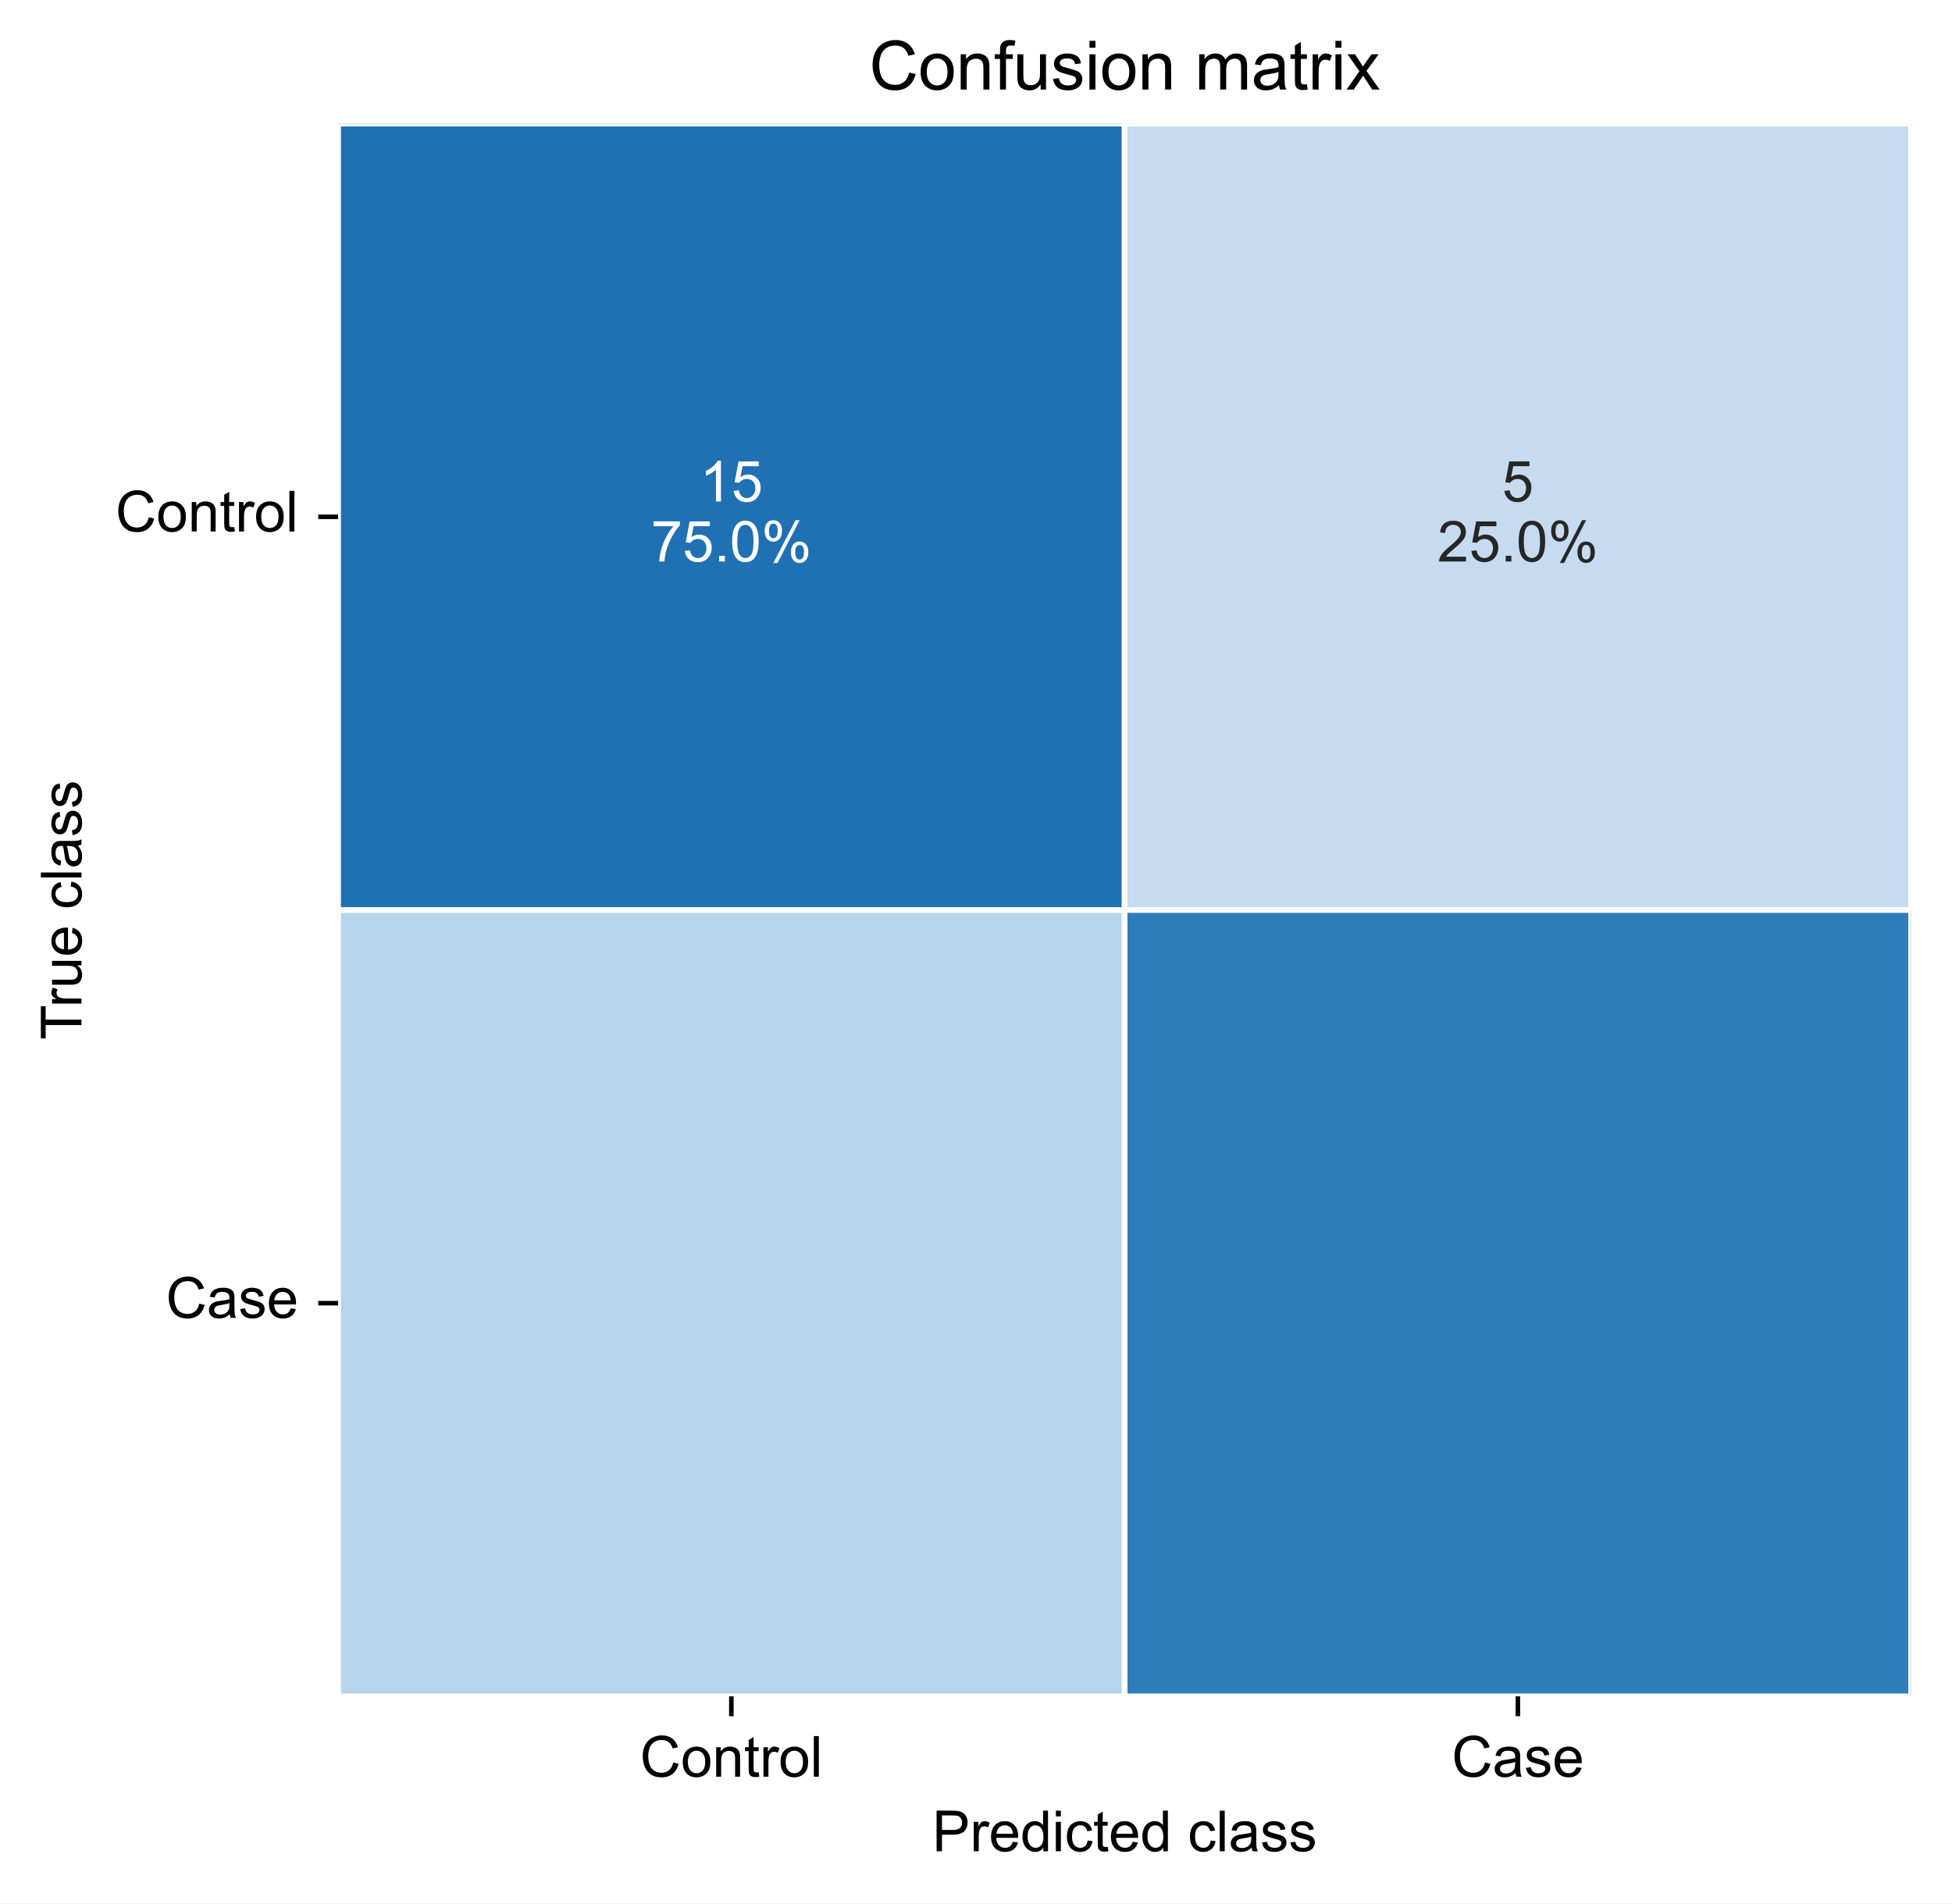
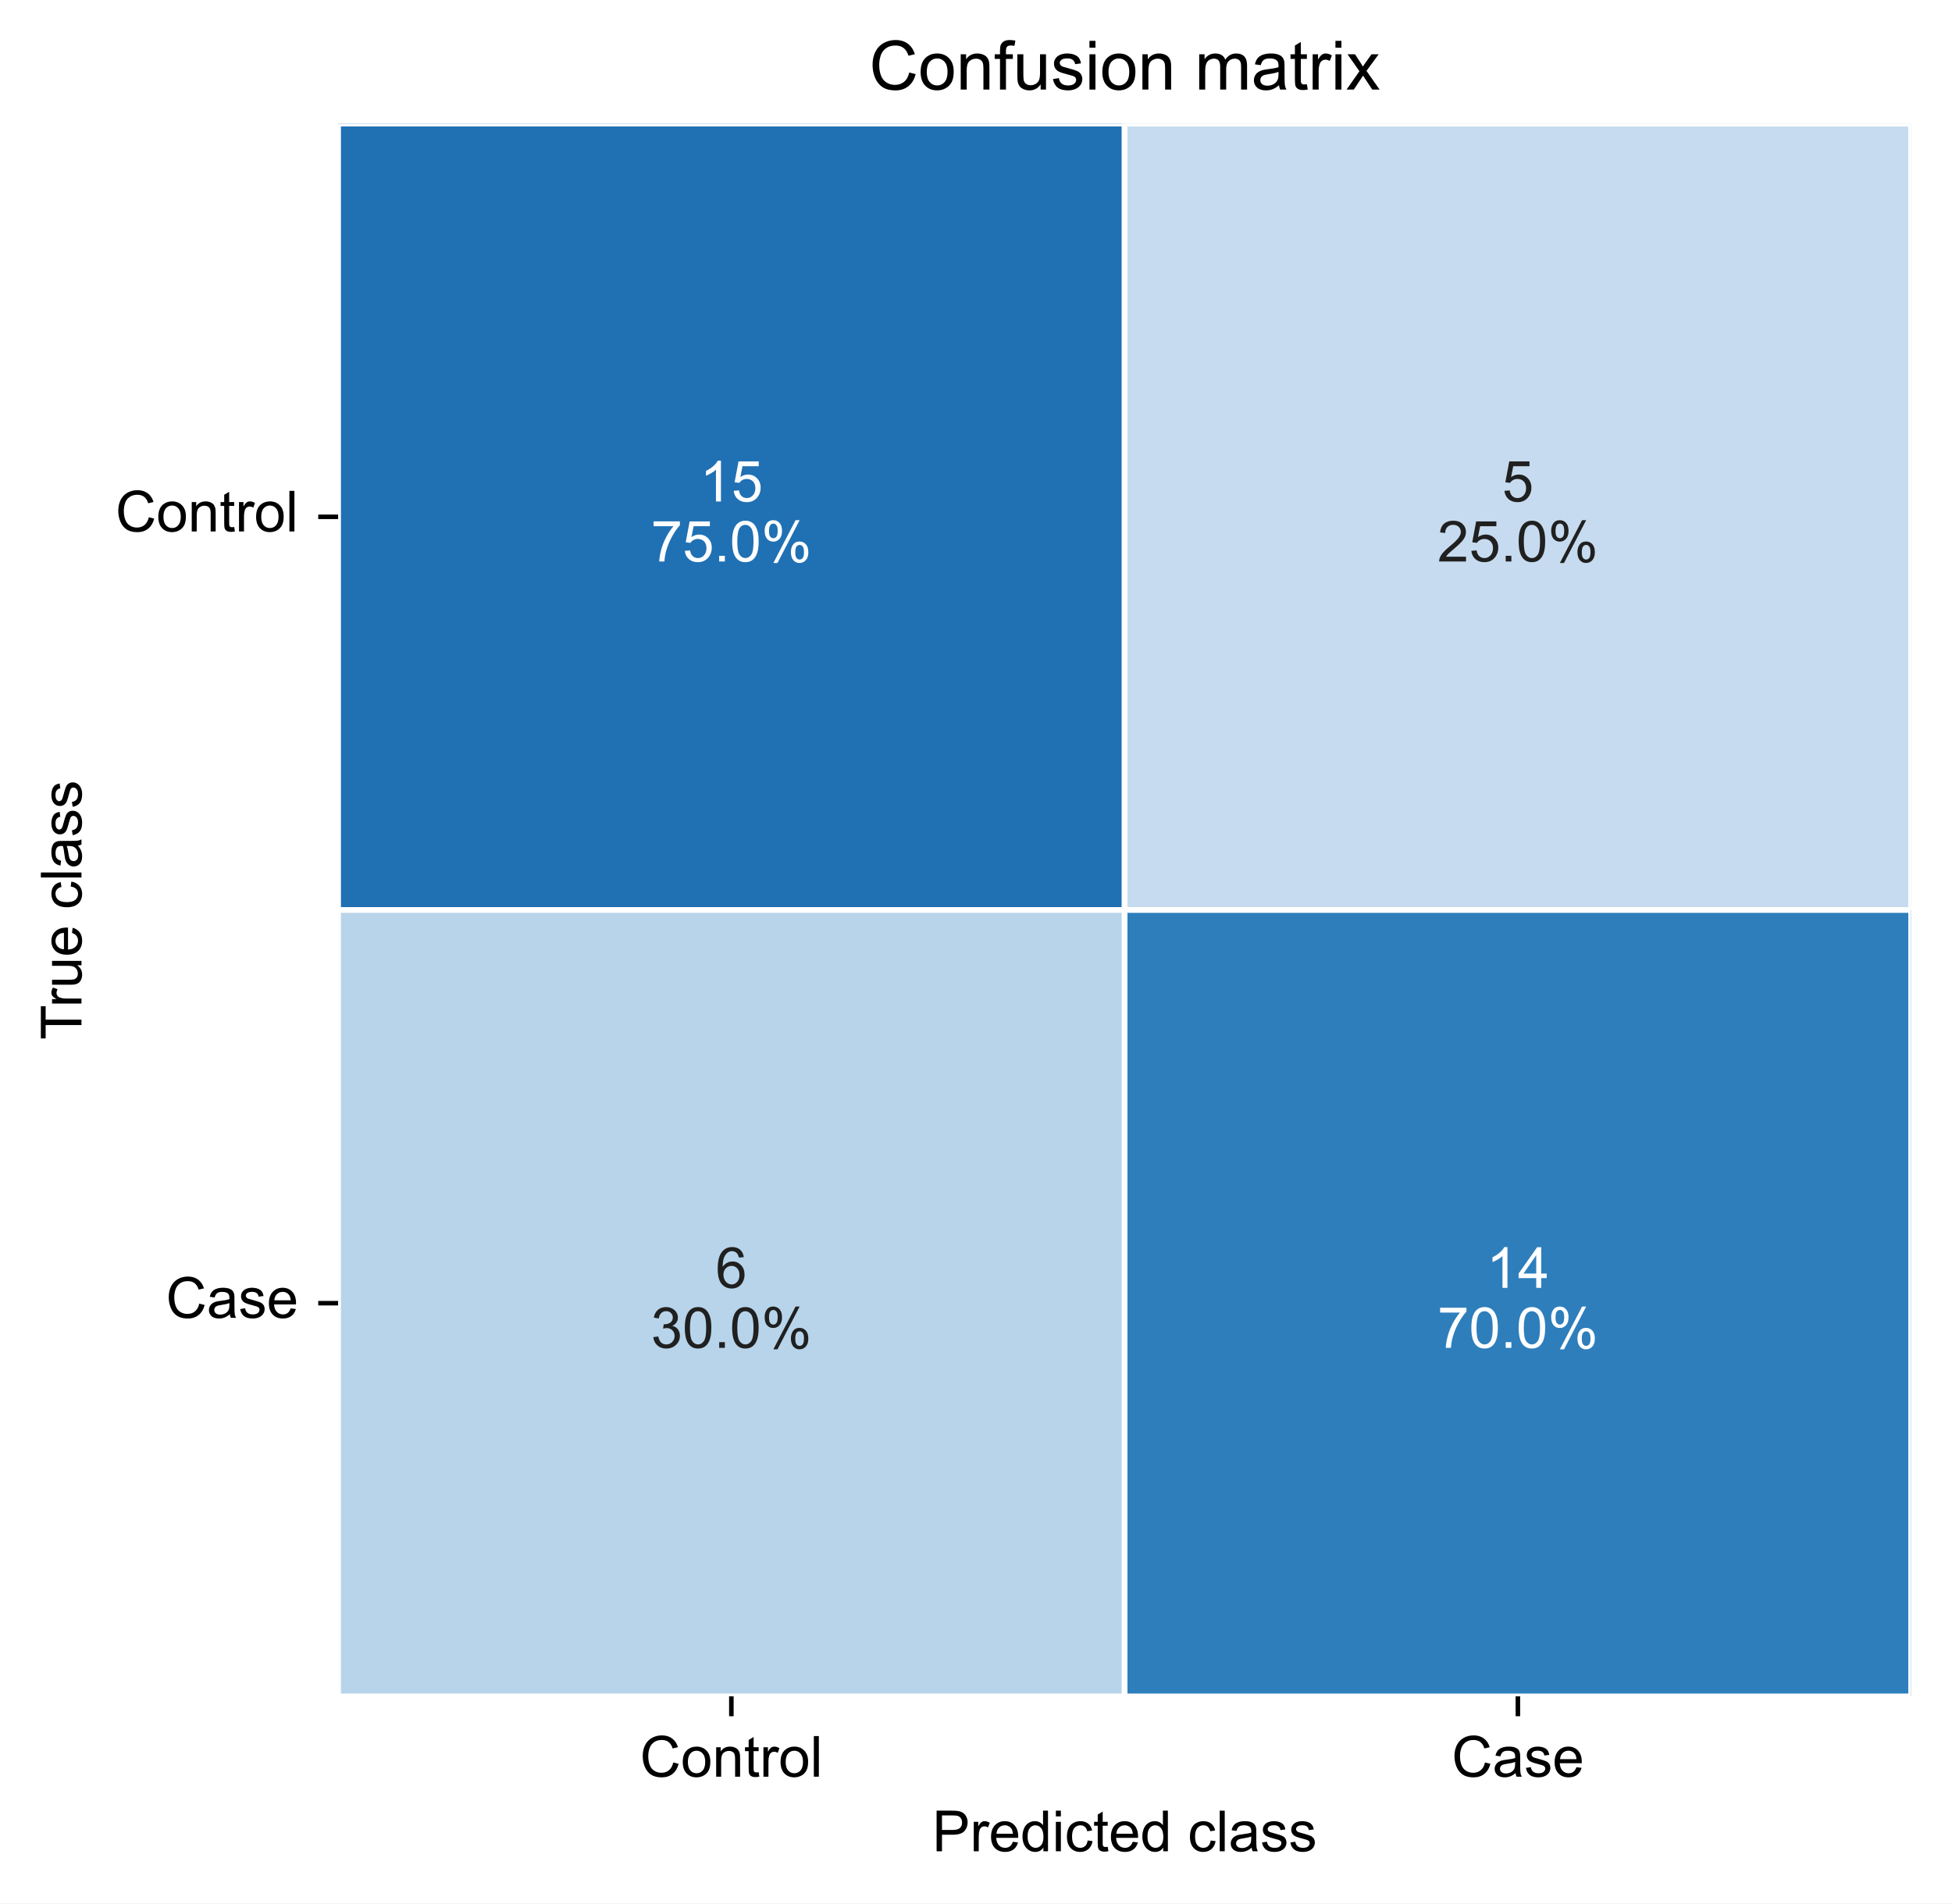
<svg xmlns="http://www.w3.org/2000/svg" xmlns:xlink="http://www.w3.org/1999/xlink" width="343.98pt" height="335.48pt" viewBox="0 0 343.98 335.48" version="1.1">
  <defs>
    <style type="text/css">*{stroke-linejoin: round; stroke-linecap: butt}</style>
  </defs>
  <g id="figure_1">
    <g id="patch_1">
      <path d="M 0 335.48  L 343.98 335.48  L 343.98 0  L 0 0  z " style="fill: #ffffff" />
    </g>
    <g id="axes_1">
      <g id="patch_2">
        <path d="M 59.58 298.989  L 336.78 298.989  L 336.78 21.789  L 59.58 21.789  z " style="fill: #ffffff" />
      </g>
      <g id="QuadMesh_1">
-         <path d="M 59.58 21.789  L 198.18 21.789  L 198.18 160.389  L 59.58 160.389  L 59.58 21.789  " clip-path="url(#p8a55fbe586)" style="fill: #2070b4; stroke: #ffffff" />
-         <path d="M 198.18 21.789  L 336.78 21.789  L 336.78 160.389  L 198.18 160.389  L 198.18 21.789  " clip-path="url(#p8a55fbe586)" style="fill: #c6dbef; stroke: #ffffff" />
-         <path d="M 59.58 160.389  L 198.18 160.389  L 198.18 298.989  L 59.58 298.989  L 59.58 160.389  " clip-path="url(#p8a55fbe586)" style="fill: #b7d4ea; stroke: #ffffff" />
-         <path d="M 198.18 160.389  L 336.78 160.389  L 336.78 298.989  L 198.18 298.989  L 198.18 160.389  " clip-path="url(#p8a55fbe586)" style="fill: #2e7ebc; stroke: #ffffff" />
+         <path d="M 59.58 21.789  L 198.18 21.789  L 198.18 160.389  L 59.58 160.389  L 59.58 21.789  " clip-path="url(#pccb58f2f4e)" style="fill: #2070b4; stroke: #ffffff" />
+         <path d="M 198.18 21.789  L 336.78 21.789  L 336.78 160.389  L 198.18 160.389  L 198.18 21.789  " clip-path="url(#pccb58f2f4e)" style="fill: #c6dbef; stroke: #ffffff" />
+         <path d="M 59.58 160.389  L 198.18 160.389  L 198.18 298.989  L 59.58 298.989  L 59.58 160.389  " clip-path="url(#pccb58f2f4e)" style="fill: #b7d4ea; stroke: #ffffff" />
+         <path d="M 198.18 160.389  L 336.78 160.389  L 336.78 298.989  L 198.18 298.989  L 198.18 160.389  " clip-path="url(#pccb58f2f4e)" style="fill: #2e7ebc; stroke: #ffffff" />
      </g>
      <g id="matplotlib.axis_1">
        <g id="xtick_1">
          <g id="line2d_1">
            <defs>
-               <path id="mbaf495cb0a" d="M 0 0  L 0 3.5  " style="stroke: #000000; stroke-width: 0.8" />
-             </defs>
-             <g>
-               <use xlink:href="#mbaf495cb0a" x="128.88" y="298.989" style="stroke: #000000; stroke-width: 0.8" />
+               <path id="m08ce575f5d" d="M 0 0  L 0 3.5  " style="stroke: #000000; stroke-width: 0.8" />
+             </defs>
+             <g>
+               <use xlink:href="#m08ce575f5d" x="128.88" y="298.989" style="stroke: #000000; stroke-width: 0.8" />
            </g>
          </g>
          <g id="text_1">
            <g transform="translate(112.7625 313.1472) scale(0.1 -0.1)">
              <defs>
                <path id="ArialMT-43" d="M 3763 1606  L 4369 1453  Q 4178 706 3683 314  Q 3188 -78 2472 -78  Q 1731 -78 1267 223  Q 803 525 561 1097  Q 319 1669 319 2325  Q 319 3041 592 3573  Q 866 4106 1370 4382  Q 1875 4659 2481 4659  Q 3169 4659 3637 4309  Q 4106 3959 4291 3325  L 3694 3184  Q 3534 3684 3231 3912  Q 2928 4141 2469 4141  Q 1941 4141 1586 3887  Q 1231 3634 1087 3207  Q 944 2781 944 2328  Q 944 1744 1114 1308  Q 1284 872 1643 656  Q 2003 441 2422 441  Q 2931 441 3284 734  Q 3638 1028 3763 1606  z " transform="scale(0.015625)" />
                <path id="ArialMT-6f" d="M 213 1659  Q 213 2581 725 3025  Q 1153 3394 1769 3394  Q 2453 3394 2887 2945  Q 3322 2497 3322 1706  Q 3322 1066 3130 698  Q 2938 331 2570 128  Q 2203 -75 1769 -75  Q 1072 -75 642 372  Q 213 819 213 1659  z M 791 1659  Q 791 1022 1069 705  Q 1347 388 1769 388  Q 2188 388 2466 706  Q 2744 1025 2744 1678  Q 2744 2294 2464 2611  Q 2184 2928 1769 2928  Q 1347 2928 1069 2612  Q 791 2297 791 1659  z " transform="scale(0.015625)" />
                <path id="ArialMT-6e" d="M 422 0  L 422 3319  L 928 3319  L 928 2847  Q 1294 3394 1984 3394  Q 2284 3394 2536 3286  Q 2788 3178 2913 3003  Q 3038 2828 3088 2588  Q 3119 2431 3119 2041  L 3119 0  L 2556 0  L 2556 2019  Q 2556 2363 2490 2533  Q 2425 2703 2258 2804  Q 2091 2906 1866 2906  Q 1506 2906 1245 2678  Q 984 2450 984 1813  L 984 0  L 422 0  z " transform="scale(0.015625)" />
                <path id="ArialMT-74" d="M 1650 503  L 1731 6  Q 1494 -44 1306 -44  Q 1000 -44 831 53  Q 663 150 594 308  Q 525 466 525 972  L 525 2881  L 113 2881  L 113 3319  L 525 3319  L 525 4141  L 1084 4478  L 1084 3319  L 1650 3319  L 1650 2881  L 1084 2881  L 1084 941  Q 1084 700 1114 631  Q 1144 563 1211 522  Q 1278 481 1403 481  Q 1497 481 1650 503  z " transform="scale(0.015625)" />
                <path id="ArialMT-72" d="M 416 0  L 416 3319  L 922 3319  L 922 2816  Q 1116 3169 1280 3281  Q 1444 3394 1641 3394  Q 1925 3394 2219 3213  L 2025 2691  Q 1819 2813 1613 2813  Q 1428 2813 1281 2702  Q 1134 2591 1072 2394  Q 978 2094 978 1738  L 978 0  L 416 0  z " transform="scale(0.015625)" />
                <path id="ArialMT-6c" d="M 409 0  L 409 4581  L 972 4581  L 972 0  L 409 0  z " transform="scale(0.015625)" />
              </defs>
              <use xlink:href="#ArialMT-43" />
              <use xlink:href="#ArialMT-6f" transform="translate(72.2168 0)" />
              <use xlink:href="#ArialMT-6e" transform="translate(127.832 0)" />
              <use xlink:href="#ArialMT-74" transform="translate(183.4473 0)" />
              <use xlink:href="#ArialMT-72" transform="translate(211.2305 0)" />
              <use xlink:href="#ArialMT-6f" transform="translate(244.5312 0)" />
              <use xlink:href="#ArialMT-6c" transform="translate(300.1465 0)" />
            </g>
          </g>
        </g>
        <g id="xtick_2">
          <g id="line2d_2">
            <g>
-               <use xlink:href="#mbaf495cb0a" x="267.48" y="298.989" style="stroke: #000000; stroke-width: 0.8" />
+               <use xlink:href="#m08ce575f5d" x="267.48" y="298.989" style="stroke: #000000; stroke-width: 0.8" />
            </g>
          </g>
          <g id="text_2">
            <g transform="translate(255.8078 313.1472) scale(0.1 -0.1)">
              <defs>
                <path id="ArialMT-61" d="M 2588 409  Q 2275 144 1986 34  Q 1697 -75 1366 -75  Q 819 -75 525 192  Q 231 459 231 875  Q 231 1119 342 1320  Q 453 1522 633 1644  Q 813 1766 1038 1828  Q 1203 1872 1538 1913  Q 2219 1994 2541 2106  Q 2544 2222 2544 2253  Q 2544 2597 2384 2738  Q 2169 2928 1744 2928  Q 1347 2928 1158 2789  Q 969 2650 878 2297  L 328 2372  Q 403 2725 575 2942  Q 747 3159 1072 3276  Q 1397 3394 1825 3394  Q 2250 3394 2515 3294  Q 2781 3194 2906 3042  Q 3031 2891 3081 2659  Q 3109 2516 3109 2141  L 3109 1391  Q 3109 606 3145 398  Q 3181 191 3288 0  L 2700 0  Q 2613 175 2588 409  z M 2541 1666  Q 2234 1541 1622 1453  Q 1275 1403 1131 1340  Q 988 1278 909 1158  Q 831 1038 831 891  Q 831 666 1001 516  Q 1172 366 1500 366  Q 1825 366 2078 508  Q 2331 650 2450 897  Q 2541 1088 2541 1459  L 2541 1666  z " transform="scale(0.015625)" />
                <path id="ArialMT-73" d="M 197 991  L 753 1078  Q 800 744 1014 566  Q 1228 388 1613 388  Q 2000 388 2187 545  Q 2375 703 2375 916  Q 2375 1106 2209 1216  Q 2094 1291 1634 1406  Q 1016 1563 777 1677  Q 538 1791 414 1992  Q 291 2194 291 2438  Q 291 2659 392 2848  Q 494 3038 669 3163  Q 800 3259 1026 3326  Q 1253 3394 1513 3394  Q 1903 3394 2198 3281  Q 2494 3169 2634 2976  Q 2775 2784 2828 2463  L 2278 2388  Q 2241 2644 2061 2787  Q 1881 2931 1553 2931  Q 1166 2931 1000 2803  Q 834 2675 834 2503  Q 834 2394 903 2306  Q 972 2216 1119 2156  Q 1203 2125 1616 2013  Q 2213 1853 2448 1751  Q 2684 1650 2818 1456  Q 2953 1263 2953 975  Q 2953 694 2789 445  Q 2625 197 2315 61  Q 2006 -75 1616 -75  Q 969 -75 630 194  Q 291 463 197 991  z " transform="scale(0.015625)" />
                <path id="ArialMT-65" d="M 2694 1069  L 3275 997  Q 3138 488 2766 206  Q 2394 -75 1816 -75  Q 1088 -75 661 373  Q 234 822 234 1631  Q 234 2469 665 2931  Q 1097 3394 1784 3394  Q 2450 3394 2872 2941  Q 3294 2488 3294 1666  Q 3294 1616 3291 1516  L 816 1516  Q 847 969 1125 678  Q 1403 388 1819 388  Q 2128 388 2347 550  Q 2566 713 2694 1069  z M 847 1978  L 2700 1978  Q 2663 2397 2488 2606  Q 2219 2931 1791 2931  Q 1403 2931 1139 2672  Q 875 2413 847 1978  z " transform="scale(0.015625)" />
              </defs>
              <use xlink:href="#ArialMT-43" />
              <use xlink:href="#ArialMT-61" transform="translate(72.2168 0)" />
              <use xlink:href="#ArialMT-73" transform="translate(127.832 0)" />
              <use xlink:href="#ArialMT-65" transform="translate(177.832 0)" />
            </g>
          </g>
        </g>
        <g id="text_3">
          <g transform="translate(164.2773 326.2925) scale(0.1 -0.1)">
            <defs>
              <path id="ArialMT-50" d="M 494 0  L 494 4581  L 2222 4581  Q 2678 4581 2919 4538  Q 3256 4481 3484 4323  Q 3713 4166 3852 3881  Q 3991 3597 3991 3256  Q 3991 2672 3619 2267  Q 3247 1863 2275 1863  L 1100 1863  L 1100 0  L 494 0  z M 1100 2403  L 2284 2403  Q 2872 2403 3119 2622  Q 3366 2841 3366 3238  Q 3366 3525 3220 3729  Q 3075 3934 2838 4000  Q 2684 4041 2272 4041  L 1100 4041  L 1100 2403  z " transform="scale(0.015625)" />
              <path id="ArialMT-64" d="M 2575 0  L 2575 419  Q 2259 -75 1647 -75  Q 1250 -75 917 144  Q 584 363 401 755  Q 219 1147 219 1656  Q 219 2153 384 2558  Q 550 2963 881 3178  Q 1213 3394 1622 3394  Q 1922 3394 2156 3267  Q 2391 3141 2538 2938  L 2538 4581  L 3097 4581  L 3097 0  L 2575 0  z M 797 1656  Q 797 1019 1065 703  Q 1334 388 1700 388  Q 2069 388 2326 689  Q 2584 991 2584 1609  Q 2584 2291 2321 2609  Q 2059 2928 1675 2928  Q 1300 2928 1048 2622  Q 797 2316 797 1656  z " transform="scale(0.015625)" />
              <path id="ArialMT-69" d="M 425 3934  L 425 4581  L 988 4581  L 988 3934  L 425 3934  z M 425 0  L 425 3319  L 988 3319  L 988 0  L 425 0  z " transform="scale(0.015625)" />
              <path id="ArialMT-63" d="M 2588 1216  L 3141 1144  Q 3050 572 2676 248  Q 2303 -75 1759 -75  Q 1078 -75 664 370  Q 250 816 250 1647  Q 250 2184 428 2587  Q 606 2991 970 3192  Q 1334 3394 1763 3394  Q 2303 3394 2647 3120  Q 2991 2847 3088 2344  L 2541 2259  Q 2463 2594 2264 2762  Q 2066 2931 1784 2931  Q 1359 2931 1093 2626  Q 828 2322 828 1663  Q 828 994 1084 691  Q 1341 388 1753 388  Q 2084 388 2306 591  Q 2528 794 2588 1216  z " transform="scale(0.015625)" />
              <path id="ArialMT-20" transform="scale(0.015625)" />
            </defs>
            <use xlink:href="#ArialMT-50" />
            <use xlink:href="#ArialMT-72" transform="translate(66.69922 0)" />
            <use xlink:href="#ArialMT-65" transform="translate(100 0)" />
            <use xlink:href="#ArialMT-64" transform="translate(155.6152 0)" />
            <use xlink:href="#ArialMT-69" transform="translate(211.2305 0)" />
            <use xlink:href="#ArialMT-63" transform="translate(233.4473 0)" />
            <use xlink:href="#ArialMT-74" transform="translate(283.4473 0)" />
            <use xlink:href="#ArialMT-65" transform="translate(311.2305 0)" />
            <use xlink:href="#ArialMT-64" transform="translate(366.8457 0)" />
            <use xlink:href="#ArialMT-20" transform="translate(422.4609 0)" />
            <use xlink:href="#ArialMT-63" transform="translate(450.2441 0)" />
            <use xlink:href="#ArialMT-6c" transform="translate(500.2441 0)" />
            <use xlink:href="#ArialMT-61" transform="translate(522.4609 0)" />
            <use xlink:href="#ArialMT-73" transform="translate(578.0762 0)" />
            <use xlink:href="#ArialMT-73" transform="translate(628.0762 0)" />
          </g>
        </g>
      </g>
      <g id="matplotlib.axis_2">
        <g id="ytick_1">
          <g id="line2d_3">
            <defs>
-               <path id="m07d081d4ec" d="M 0 0  L -3.5 0  " style="stroke: #000000; stroke-width: 0.8" />
-             </defs>
-             <g>
-               <use xlink:href="#m07d081d4ec" x="59.58" y="91.089" style="stroke: #000000; stroke-width: 0.8" />
+               <path id="m942748be07" d="M 0 0  L -3.5 0  " style="stroke: #000000; stroke-width: 0.8" />
+             </defs>
+             <g>
+               <use xlink:href="#m942748be07" x="59.58" y="91.089" style="stroke: #000000; stroke-width: 0.8" />
            </g>
          </g>
          <g id="text_4">
            <g transform="translate(20.34531 93.67453) scale(0.1 -0.1)">
              <use xlink:href="#ArialMT-43" />
              <use xlink:href="#ArialMT-6f" transform="translate(72.2168 0)" />
              <use xlink:href="#ArialMT-6e" transform="translate(127.832 0)" />
              <use xlink:href="#ArialMT-74" transform="translate(183.4473 0)" />
              <use xlink:href="#ArialMT-72" transform="translate(211.2305 0)" />
              <use xlink:href="#ArialMT-6f" transform="translate(244.5312 0)" />
              <use xlink:href="#ArialMT-6c" transform="translate(300.1465 0)" />
            </g>
          </g>
        </g>
        <g id="ytick_2">
          <g id="line2d_4">
            <g>
-               <use xlink:href="#m07d081d4ec" x="59.58" y="229.689" style="stroke: #000000; stroke-width: 0.8" />
+               <use xlink:href="#m942748be07" x="59.58" y="229.689" style="stroke: #000000; stroke-width: 0.8" />
            </g>
          </g>
          <g id="text_5">
            <g transform="translate(29.23594 232.2745) scale(0.1 -0.1)">
              <use xlink:href="#ArialMT-43" />
              <use xlink:href="#ArialMT-61" transform="translate(72.2168 0)" />
              <use xlink:href="#ArialMT-73" transform="translate(127.832 0)" />
              <use xlink:href="#ArialMT-65" transform="translate(177.832 0)" />
            </g>
          </g>
        </g>
        <g id="text_6">
          <g transform="translate(14.35781 183.262) rotate(-90) scale(0.1 -0.1)">
            <defs>
              <path id="ArialMT-54" d="M 1659 0  L 1659 4041  L 150 4041  L 150 4581  L 3781 4581  L 3781 4041  L 2266 4041  L 2266 0  L 1659 0  z " transform="scale(0.015625)" />
              <path id="ArialMT-75" d="M 2597 0  L 2597 488  Q 2209 -75 1544 -75  Q 1250 -75 995 37  Q 741 150 617 320  Q 494 491 444 738  Q 409 903 409 1263  L 409 3319  L 972 3319  L 972 1478  Q 972 1038 1006 884  Q 1059 663 1231 536  Q 1403 409 1656 409  Q 1909 409 2131 539  Q 2353 669 2445 892  Q 2538 1116 2538 1541  L 2538 3319  L 3100 3319  L 3100 0  L 2597 0  z " transform="scale(0.015625)" />
            </defs>
            <use xlink:href="#ArialMT-54" />
            <use xlink:href="#ArialMT-72" transform="translate(57.33398 0)" />
            <use xlink:href="#ArialMT-75" transform="translate(90.63477 0)" />
            <use xlink:href="#ArialMT-65" transform="translate(146.25 0)" />
            <use xlink:href="#ArialMT-20" transform="translate(201.8652 0)" />
            <use xlink:href="#ArialMT-63" transform="translate(229.6484 0)" />
            <use xlink:href="#ArialMT-6c" transform="translate(279.6484 0)" />
            <use xlink:href="#ArialMT-61" transform="translate(301.8652 0)" />
            <use xlink:href="#ArialMT-73" transform="translate(357.4805 0)" />
            <use xlink:href="#ArialMT-73" transform="translate(407.4805 0)" />
          </g>
        </g>
      </g>
      <g id="text_7">
        <g style="fill: #ffffff" transform="translate(123.3187 88.38609) scale(0.1 -0.1)">
          <defs>
            <path id="ArialMT-31" d="M 2384 0  L 1822 0  L 1822 3584  Q 1619 3391 1289 3197  Q 959 3003 697 2906  L 697 3450  Q 1169 3672 1522 3987  Q 1875 4303 2022 4600  L 2384 4600  L 2384 0  z " transform="scale(0.015625)" />
            <path id="ArialMT-35" d="M 266 1200  L 856 1250  Q 922 819 1161 601  Q 1400 384 1738 384  Q 2144 384 2425 690  Q 2706 997 2706 1503  Q 2706 1984 2436 2262  Q 2166 2541 1728 2541  Q 1456 2541 1237 2417  Q 1019 2294 894 2097  L 366 2166  L 809 4519  L 3088 4519  L 3088 3981  L 1259 3981  L 1013 2750  Q 1425 3038 1878 3038  Q 2478 3038 2890 2622  Q 3303 2206 3303 1553  Q 3303 931 2941 478  Q 2500 -78 1738 -78  Q 1113 -78 717 272  Q 322 622 266 1200  z " transform="scale(0.015625)" />
          </defs>
          <use xlink:href="#ArialMT-31" />
          <use xlink:href="#ArialMT-35" transform="translate(55.61523 0)" />
        </g>
        <g style="fill: #ffffff" transform="translate(114.7031 98.96297) scale(0.1 -0.1)">
          <defs>
            <path id="ArialMT-37" d="M 303 3981  L 303 4522  L 3269 4522  L 3269 4084  Q 2831 3619 2401 2847  Q 1972 2075 1738 1259  Q 1569 684 1522 0  L 944 0  Q 953 541 1156 1306  Q 1359 2072 1739 2783  Q 2119 3494 2547 3981  L 303 3981  z " transform="scale(0.015625)" />
            <path id="ArialMT-2e" d="M 581 0  L 581 641  L 1222 641  L 1222 0  L 581 0  z " transform="scale(0.015625)" />
            <path id="ArialMT-30" d="M 266 2259  Q 266 3072 433 3567  Q 600 4063 929 4331  Q 1259 4600 1759 4600  Q 2128 4600 2406 4451  Q 2684 4303 2865 4023  Q 3047 3744 3150 3342  Q 3253 2941 3253 2259  Q 3253 1453 3087 958  Q 2922 463 2592 192  Q 2263 -78 1759 -78  Q 1097 -78 719 397  Q 266 969 266 2259  z M 844 2259  Q 844 1131 1108 757  Q 1372 384 1759 384  Q 2147 384 2411 759  Q 2675 1134 2675 2259  Q 2675 3391 2411 3762  Q 2147 4134 1753 4134  Q 1366 4134 1134 3806  Q 844 3388 844 2259  z " transform="scale(0.015625)" />
            <path id="ArialMT-25" d="M 372 3481  Q 372 3972 619 4315  Q 866 4659 1334 4659  Q 1766 4659 2048 4351  Q 2331 4044 2331 3447  Q 2331 2866 2045 2552  Q 1759 2238 1341 2238  Q 925 2238 648 2547  Q 372 2856 372 3481  z M 1350 4272  Q 1141 4272 1002 4090  Q 863 3909 863 3425  Q 863 2984 1003 2804  Q 1144 2625 1350 2625  Q 1563 2625 1702 2806  Q 1841 2988 1841 3469  Q 1841 3913 1700 4092  Q 1559 4272 1350 4272  z M 1353 -169  L 3859 4659  L 4316 4659  L 1819 -169  L 1353 -169  z M 3334 1075  Q 3334 1569 3581 1911  Q 3828 2253 4300 2253  Q 4731 2253 5014 1945  Q 5297 1638 5297 1041  Q 5297 459 5011 145  Q 4725 -169 4303 -169  Q 3888 -169 3611 142  Q 3334 453 3334 1075  z M 4316 1866  Q 4103 1866 3964 1684  Q 3825 1503 3825 1019  Q 3825 581 3965 400  Q 4106 219 4313 219  Q 4528 219 4667 400  Q 4806 581 4806 1063  Q 4806 1506 4665 1686  Q 4525 1866 4316 1866  z " transform="scale(0.015625)" />
          </defs>
          <use xlink:href="#ArialMT-37" />
          <use xlink:href="#ArialMT-35" transform="translate(55.61523 0)" />
          <use xlink:href="#ArialMT-2e" transform="translate(111.2305 0)" />
          <use xlink:href="#ArialMT-30" transform="translate(139.0137 0)" />
          <use xlink:href="#ArialMT-25" transform="translate(194.6289 0)" />
        </g>
      </g>
      <g id="text_8">
-         <g style="fill: #262626" transform="translate(264.6992 88.38609) scale(0.1 -0.1)">
+         <g style="fill: #202020" transform="translate(264.6992 88.38609) scale(0.1 -0.1)">
          <use xlink:href="#ArialMT-35" />
        </g>
-         <g style="fill: #262626" transform="translate(253.3031 98.96297) scale(0.1 -0.1)">
+         <g style="fill: #202020" transform="translate(253.3031 98.96297) scale(0.1 -0.1)">
          <defs>
            <path id="ArialMT-32" d="M 3222 541  L 3222 0  L 194 0  Q 188 203 259 391  Q 375 700 629 1000  Q 884 1300 1366 1694  Q 2113 2306 2375 2664  Q 2638 3022 2638 3341  Q 2638 3675 2398 3904  Q 2159 4134 1775 4134  Q 1369 4134 1125 3890  Q 881 3647 878 3216  L 300 3275  Q 359 3922 746 4261  Q 1134 4600 1788 4600  Q 2447 4600 2831 4234  Q 3216 3869 3216 3328  Q 3216 3053 3103 2787  Q 2991 2522 2730 2228  Q 2469 1934 1863 1422  Q 1356 997 1212 845  Q 1069 694 975 541  L 3222 541  z " transform="scale(0.015625)" />
          </defs>
          <use xlink:href="#ArialMT-32" />
          <use xlink:href="#ArialMT-35" transform="translate(55.61523 0)" />
          <use xlink:href="#ArialMT-2e" transform="translate(111.2305 0)" />
          <use xlink:href="#ArialMT-30" transform="translate(139.0137 0)" />
          <use xlink:href="#ArialMT-25" transform="translate(194.6289 0)" />
        </g>
      </g>
      <g id="text_9">
+         <g style="fill: #202020" transform="translate(126.0992 226.9861) scale(0.1 -0.1)">
+           <defs>
+             <path id="ArialMT-36" d="M 3184 3459  L 2625 3416  Q 2550 3747 2413 3897  Q 2184 4138 1850 4138  Q 1581 4138 1378 3988  Q 1113 3794 959 3422  Q 806 3050 800 2363  Q 1003 2672 1297 2822  Q 1591 2972 1913 2972  Q 2475 2972 2870 2558  Q 3266 2144 3266 1488  Q 3266 1056 3080 686  Q 2894 316 2569 119  Q 2244 -78 1831 -78  Q 1128 -78 684 439  Q 241 956 241 2144  Q 241 3472 731 4075  Q 1159 4600 1884 4600  Q 2425 4600 2770 4297  Q 3116 3994 3184 3459  z M 888 1484  Q 888 1194 1011 928  Q 1134 663 1356 523  Q 1578 384 1822 384  Q 2178 384 2434 671  Q 2691 959 2691 1453  Q 2691 1928 2437 2201  Q 2184 2475 1800 2475  Q 1419 2475 1153 2201  Q 888 1928 888 1484  z " transform="scale(0.015625)" />
+           </defs>
+           <use xlink:href="#ArialMT-36" />
+         </g>
+         <g style="fill: #202020" transform="translate(114.7031 237.563) scale(0.1 -0.1)">
+           <defs>
+             <path id="ArialMT-33" d="M 269 1209  L 831 1284  Q 928 806 1161 595  Q 1394 384 1728 384  Q 2125 384 2398 659  Q 2672 934 2672 1341  Q 2672 1728 2419 1979  Q 2166 2231 1775 2231  Q 1616 2231 1378 2169  L 1441 2663  Q 1497 2656 1531 2656  Q 1891 2656 2178 2843  Q 2466 3031 2466 3422  Q 2466 3731 2256 3934  Q 2047 4138 1716 4138  Q 1388 4138 1169 3931  Q 950 3725 888 3313  L 325 3413  Q 428 3978 793 4289  Q 1159 4600 1703 4600  Q 2078 4600 2393 4439  Q 2709 4278 2876 4000  Q 3044 3722 3044 3409  Q 3044 3113 2884 2869  Q 2725 2625 2413 2481  Q 2819 2388 3044 2092  Q 3269 1797 3269 1353  Q 3269 753 2831 336  Q 2394 -81 1725 -81  Q 1122 -81 723 278  Q 325 638 269 1209  z " transform="scale(0.015625)" />
+           </defs>
+           <use xlink:href="#ArialMT-33" />
+           <use xlink:href="#ArialMT-30" transform="translate(55.61523 0)" />
+           <use xlink:href="#ArialMT-2e" transform="translate(111.2305 0)" />
+           <use xlink:href="#ArialMT-30" transform="translate(139.0137 0)" />
+           <use xlink:href="#ArialMT-25" transform="translate(194.6289 0)" />
+         </g>
+       </g>
+       <g id="text_10">
+         <g style="fill: #ffffff" transform="translate(261.9187 226.9861) scale(0.1 -0.1)">
+           <defs>
+             <path id="ArialMT-34" d="M 2069 0  L 2069 1097  L 81 1097  L 81 1613  L 2172 4581  L 2631 4581  L 2631 1613  L 3250 1613  L 3250 1097  L 2631 1097  L 2631 0  L 2069 0  z M 2069 1613  L 2069 3678  L 634 1613  L 2069 1613  z " transform="scale(0.015625)" />
+           </defs>
+           <use xlink:href="#ArialMT-31" />
+           <use xlink:href="#ArialMT-34" transform="translate(55.61523 0)" />
+         </g>
+         <g style="fill: #ffffff" transform="translate(253.3031 237.563) scale(0.1 -0.1)">
+           <use xlink:href="#ArialMT-37" />
+           <use xlink:href="#ArialMT-30" transform="translate(55.61523 0)" />
+           <use xlink:href="#ArialMT-2e" transform="translate(111.2305 0)" />
+           <use xlink:href="#ArialMT-30" transform="translate(139.0137 0)" />
+           <use xlink:href="#ArialMT-25" transform="translate(194.6289 0)" />
+         </g>
+       </g>
+       <g id="text_11">
        <g transform="translate(153.1647 15.78937) scale(0.12 -0.12)">
          <defs>
            <path id="ArialMT-66" d="M 556 0  L 556 2881  L 59 2881  L 59 3319  L 556 3319  L 556 3672  Q 556 4006 616 4169  Q 697 4388 901 4523  Q 1106 4659 1475 4659  Q 1713 4659 2000 4603  L 1916 4113  Q 1741 4144 1584 4144  Q 1328 4144 1222 4034  Q 1116 3925 1116 3625  L 1116 3319  L 1763 3319  L 1763 2881  L 1116 2881  L 1116 0  L 556 0  z " transform="scale(0.015625)" />
            <path id="ArialMT-6d" d="M 422 0  L 422 3319  L 925 3319  L 925 2853  Q 1081 3097 1340 3245  Q 1600 3394 1931 3394  Q 2300 3394 2536 3241  Q 2772 3088 2869 2813  Q 3263 3394 3894 3394  Q 4388 3394 4653 3120  Q 4919 2847 4919 2278  L 4919 0  L 4359 0  L 4359 2091  Q 4359 2428 4304 2576  Q 4250 2725 4106 2815  Q 3963 2906 3769 2906  Q 3419 2906 3187 2673  Q 2956 2441 2956 1928  L 2956 0  L 2394 0  L 2394 2156  Q 2394 2531 2256 2718  Q 2119 2906 1806 2906  Q 1569 2906 1367 2781  Q 1166 2656 1075 2415  Q 984 2175 984 1722  L 984 0  L 422 0  z " transform="scale(0.015625)" />
            <path id="ArialMT-78" d="M 47 0  L 1259 1725  L 138 3319  L 841 3319  L 1350 2541  Q 1494 2319 1581 2169  Q 1719 2375 1834 2534  L 2394 3319  L 3066 3319  L 1919 1756  L 3153 0  L 2463 0  L 1781 1031  L 1600 1309  L 728 0  L 47 0  z " transform="scale(0.015625)" />
          </defs>
          <use xlink:href="#ArialMT-43" />
          <use xlink:href="#ArialMT-6f" transform="translate(72.2168 0)" />
          <use xlink:href="#ArialMT-6e" transform="translate(127.832 0)" />
          <use xlink:href="#ArialMT-66" transform="translate(183.4473 0)" />
          <use xlink:href="#ArialMT-75" transform="translate(211.2305 0)" />
          <use xlink:href="#ArialMT-73" transform="translate(266.8457 0)" />
          <use xlink:href="#ArialMT-69" transform="translate(316.8457 0)" />
          <use xlink:href="#ArialMT-6f" transform="translate(339.0625 0)" />
          <use xlink:href="#ArialMT-6e" transform="translate(394.6777 0)" />
          <use xlink:href="#ArialMT-20" transform="translate(450.293 0)" />
          <use xlink:href="#ArialMT-6d" transform="translate(478.0762 0)" />
          <use xlink:href="#ArialMT-61" transform="translate(561.377 0)" />
          <use xlink:href="#ArialMT-74" transform="translate(616.9922 0)" />
          <use xlink:href="#ArialMT-72" transform="translate(644.7754 0)" />
          <use xlink:href="#ArialMT-69" transform="translate(678.0762 0)" />
          <use xlink:href="#ArialMT-78" transform="translate(700.293 0)" />
        </g>
      </g>
    </g>
  </g>
  <defs>
-     <clipPath id="p8a55fbe586">
+     <clipPath id="pccb58f2f4e">
      <rect x="59.58" y="21.789" width="277.2" height="277.2" />
    </clipPath>
  </defs>
</svg>
